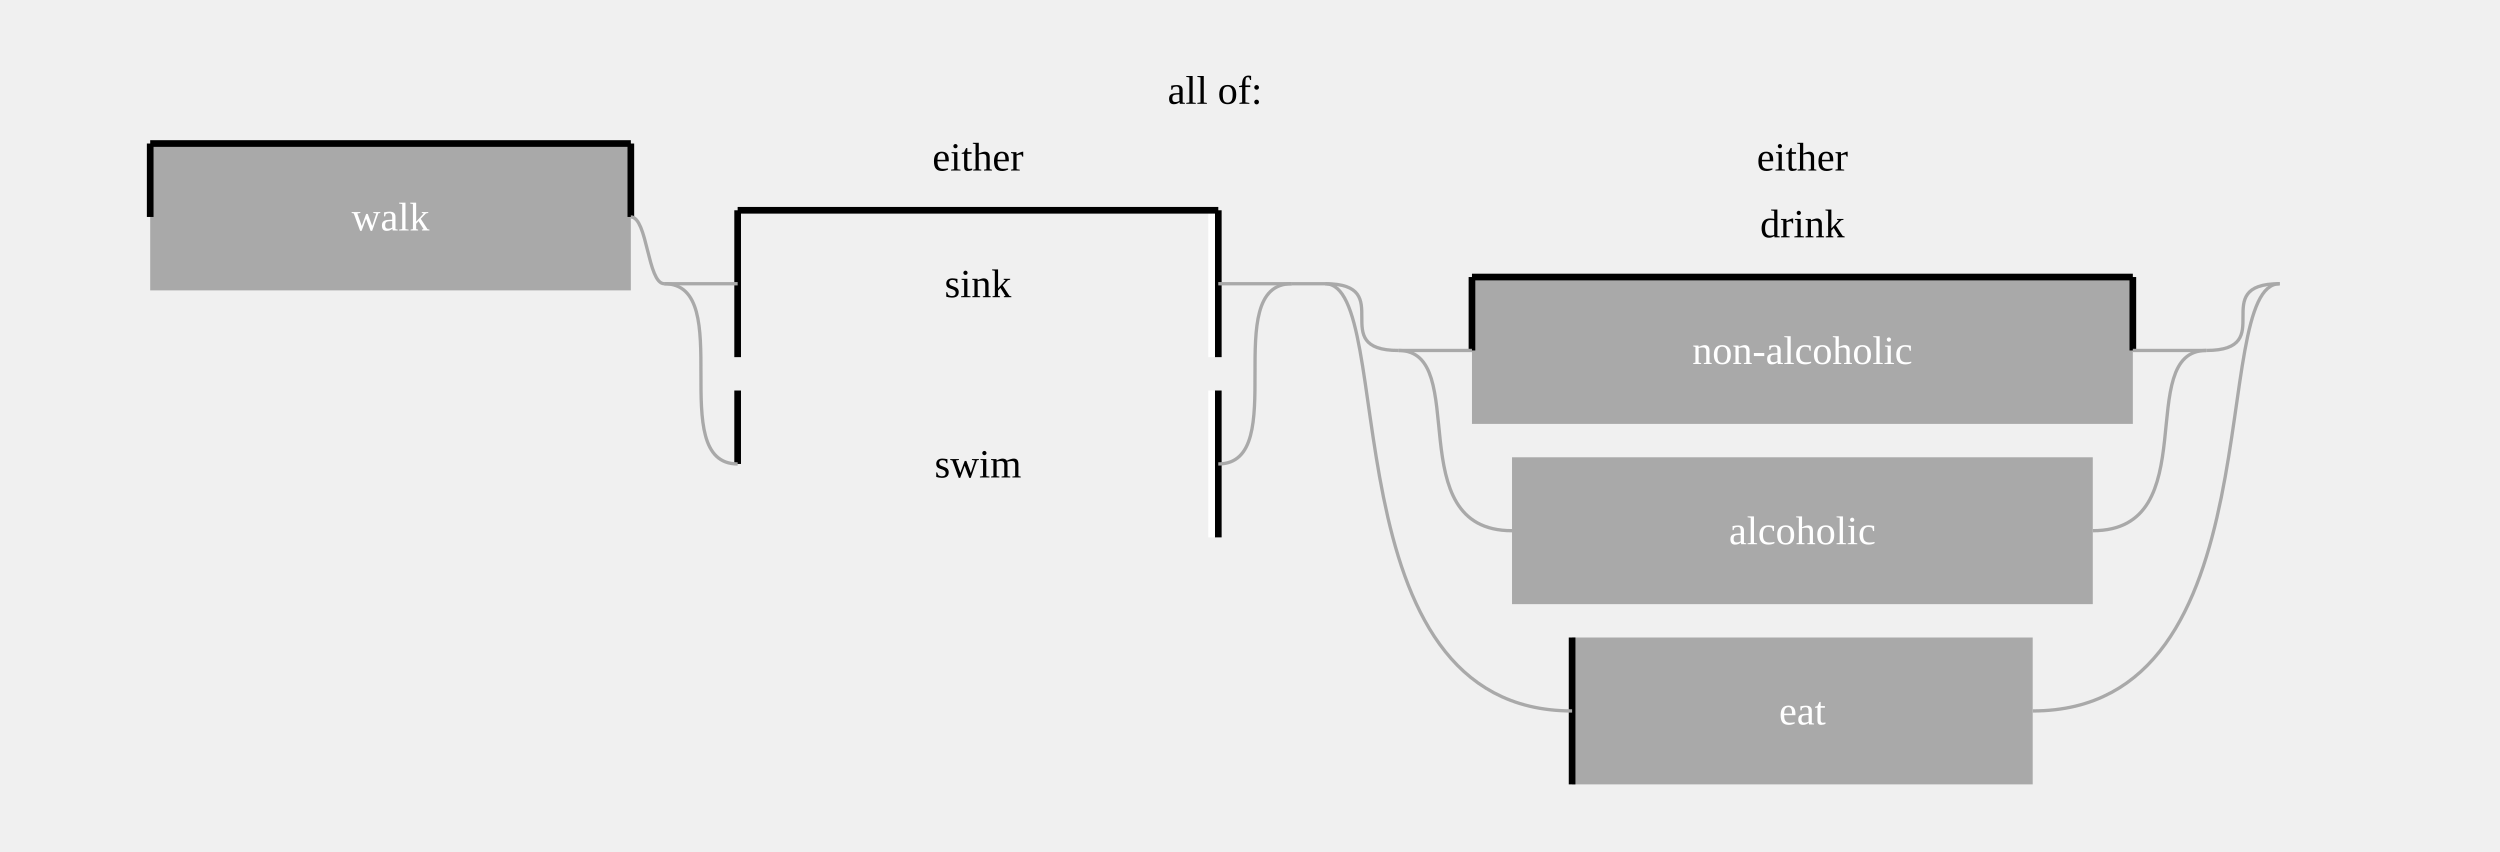
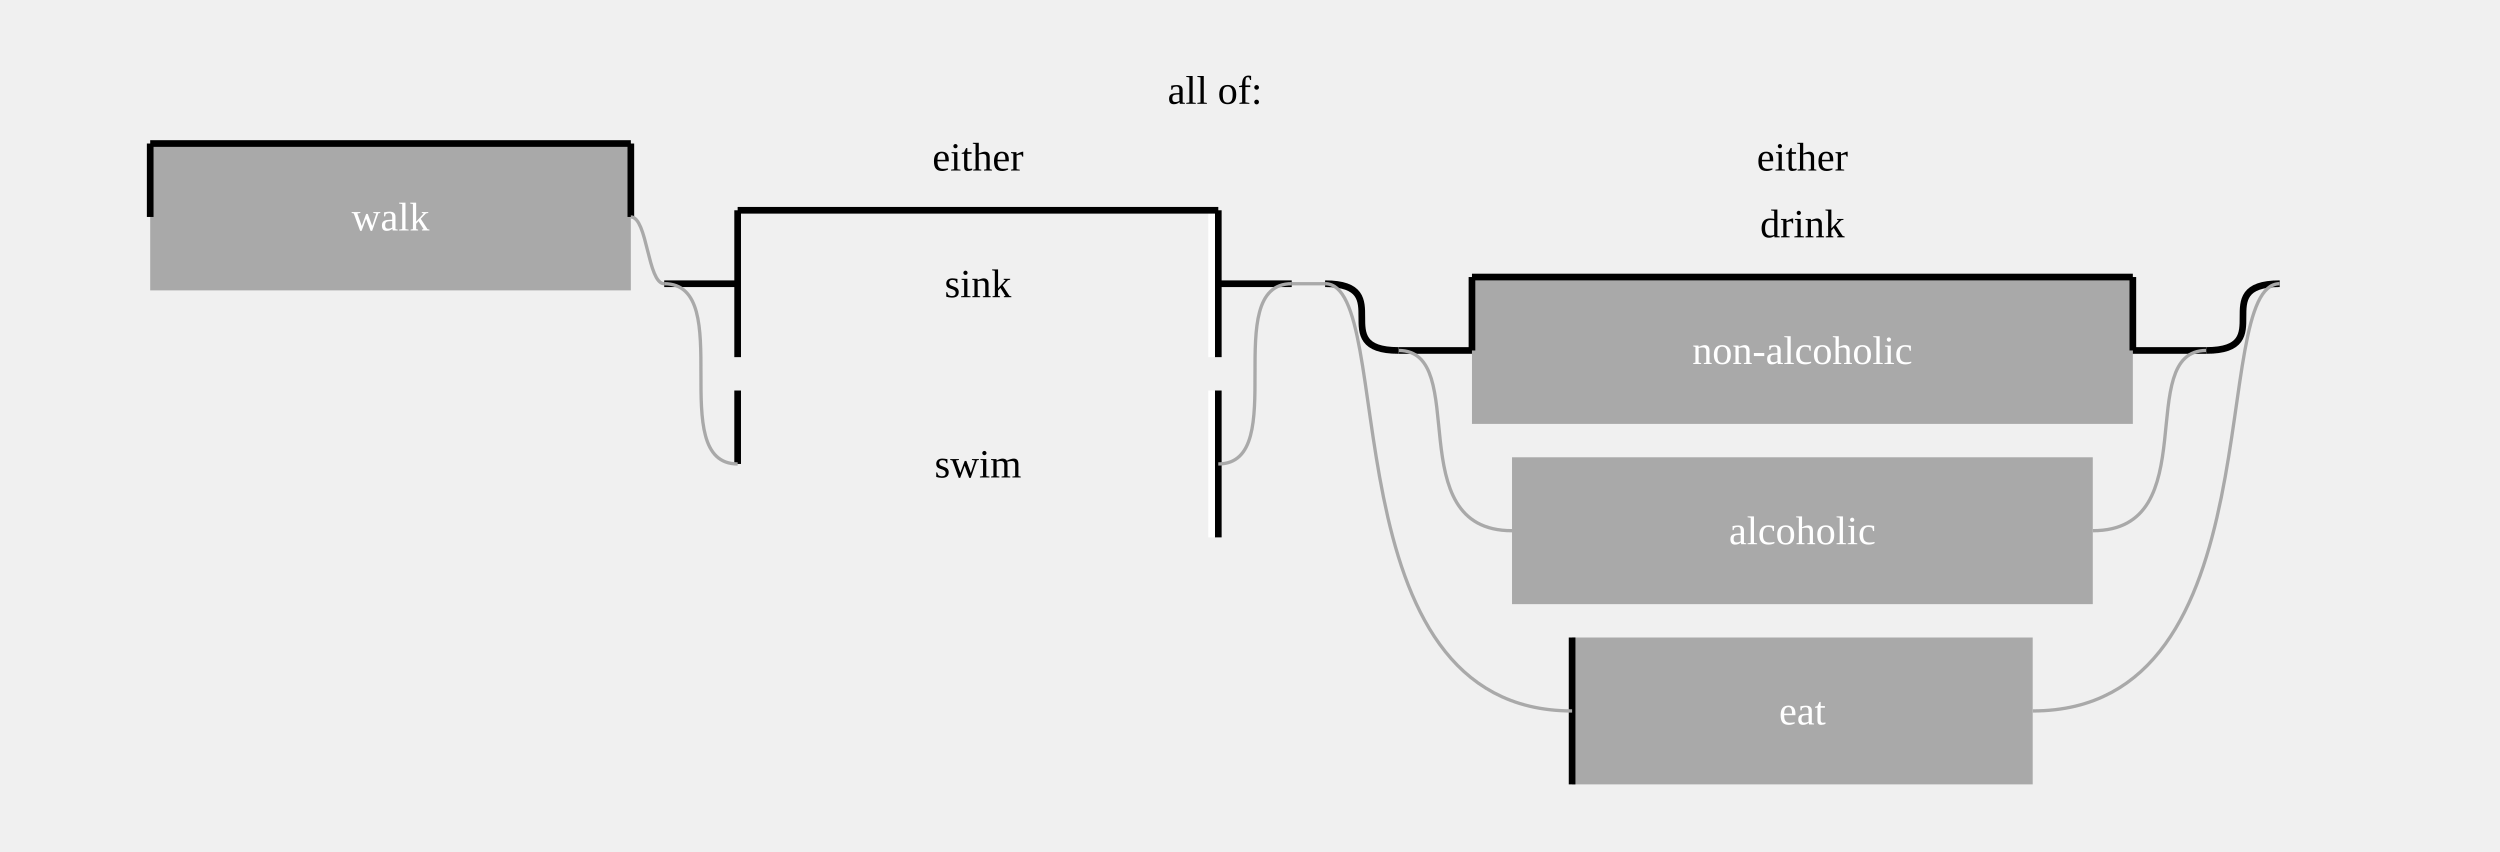
<svg xmlns="http://www.w3.org/2000/svg" width="749" height="255" version="1.11.1">
  <rect fill="darkgrey" stroke="none" x="0" class="textbox" width="144" y="0" transform="translate(22 0)translate(0 20)translate(23 23)" height="44" />
  <text fill="white" dominant-baseline="central" x="72" y="22" transform="translate(22 0)translate(0 20)translate(23 23)" text-anchor="middle">walk</text>
  <line stroke="black" class="leftline.half" stroke-width="2px" y1="0" x1="0" y2="22" transform="translate(22 0)translate(0 20)translate(23 23)" x2="0" />
  <line stroke="black" class="rightline.half" stroke-width="2px" y1="0" x1="144" y2="22" transform="translate(22 0)translate(0 20)translate(23 23)" x2="144" />
  <line stroke="black" class="topline.full" stroke-width="2px" y1="0" x1="0" y2="0" transform="translate(22 0)translate(0 20)translate(23 23)" x2="144" />
  <rect fill="none" stroke="none" x="0" class="textbox" width="144" y="0" transform="translate(0 0)translate(0 10)translate(22 -10)translate(0 20)translate(154 0)translate(22 0)translate(0 20)translate(23 23)" height="44" />
  <text fill="black" dominant-baseline="central" x="72" y="22" transform="translate(0 0)translate(0 10)translate(22 -10)translate(0 20)translate(154 0)translate(22 0)translate(0 20)translate(23 23)" text-anchor="middle">sink</text>
  <line stroke="black" class="leftline.full" stroke-width="2px" y1="0" x1="0" y2="44" transform="translate(0 0)translate(0 10)translate(22 -10)translate(0 20)translate(154 0)translate(22 0)translate(0 20)translate(23 23)" x2="0" />
  <line stroke="black" class="rightline.full" stroke-width="2px" y1="0" x1="144" y2="44" transform="translate(0 0)translate(0 10)translate(22 -10)translate(0 20)translate(154 0)translate(22 0)translate(0 20)translate(23 23)" x2="144" />
  <line stroke="white" class="rightline.full" stroke-width="2px" y1="0" x1="142" y2="44" transform="translate(0 0)translate(0 10)translate(22 -10)translate(0 20)translate(154 0)translate(22 0)translate(0 20)translate(23 23)" x2="142" />
  <line stroke="black" class="topline.full" stroke-width="2px" y1="0" x1="0" y2="0" transform="translate(0 0)translate(0 10)translate(22 -10)translate(0 20)translate(154 0)translate(22 0)translate(0 20)translate(23 23)" x2="144" />
-   <path fill="none" stroke="darkgrey" class="v_connector_in" d="M -22,32 C 0,32 -22,32 0 32" transform="translate(22 -10)translate(0 20)translate(154 0)translate(22 0)translate(0 20)translate(23 23)" />
-   <path fill="none" stroke="darkgrey" class="v_connector_out" d="M 166,32 C 144,32 166,32 144 32" transform="translate(22 -10)translate(0 20)translate(154 0)translate(22 0)translate(0 20)translate(23 23)" />
+   <path fill="none" stroke="black" class="v_connector_in" stroke-width="2px" d="M -22,32 C 0,32 -22,32 0 32" transform="translate(22 -10)translate(0 20)translate(154 0)translate(22 0)translate(0 20)translate(23 23)" />
+   <path fill="none" stroke="black" class="v_connector_out" stroke-width="2px" d="M 166,32 C 144,32 166,32 144 32" transform="translate(22 -10)translate(0 20)translate(154 0)translate(22 0)translate(0 20)translate(23 23)" />
  <rect fill="none" stroke="none" x="0" class="textbox" width="144" y="0" transform="translate(0 0)translate(0 64)translate(22 -10)translate(0 20)translate(154 0)translate(22 0)translate(0 20)translate(23 23)" height="44" />
  <text fill="black" dominant-baseline="central" x="72" y="22" transform="translate(0 0)translate(0 64)translate(22 -10)translate(0 20)translate(154 0)translate(22 0)translate(0 20)translate(23 23)" text-anchor="middle">swim</text>
  <line stroke="black" class="leftline.half" stroke-width="2px" y1="0" x1="0" y2="22" transform="translate(0 0)translate(0 64)translate(22 -10)translate(0 20)translate(154 0)translate(22 0)translate(0 20)translate(23 23)" x2="0" />
  <line stroke="black" class="rightline.full" stroke-width="2px" y1="0" x1="144" y2="44" transform="translate(0 0)translate(0 64)translate(22 -10)translate(0 20)translate(154 0)translate(22 0)translate(0 20)translate(23 23)" x2="144" />
  <line stroke="white" class="rightline.full" stroke-width="2px" y1="0" x1="142" y2="44" transform="translate(0 0)translate(0 64)translate(22 -10)translate(0 20)translate(154 0)translate(22 0)translate(0 20)translate(23 23)" x2="142" />
-   <path fill="none" stroke="darkgrey" class="v_connector_in" d="M -22,32 C 0,32 -22,86 0 86" transform="translate(22 -10)translate(0 20)translate(154 0)translate(22 0)translate(0 20)translate(23 23)" />
-   <path fill="none" stroke="darkgrey" class="v_connector_out" d="M 166,32 C 144,32 166,86 144 86" transform="translate(22 -10)translate(0 20)translate(154 0)translate(22 0)translate(0 20)translate(23 23)" />
+   <path fill="none" stroke="darkgrey" class="v_connector_in" stroke-width="1px" d="M -22,32 C 0,32 -22,86 0 86" transform="translate(22 -10)translate(0 20)translate(154 0)translate(22 0)translate(0 20)translate(23 23)" />
+   <path fill="none" stroke="darkgrey" class="v_connector_out" stroke-width="1px" d="M 166,32 C 144,32 166,86 144 86" transform="translate(22 -10)translate(0 20)translate(154 0)translate(22 0)translate(0 20)translate(23 23)" />
  <text dominant-baseline="hanging" x="78" transform="translate(16 0)translate(154 0)translate(22 0)translate(0 20)translate(23 23)" text-anchor="middle">either</text>
  <path fill="none" stroke="darkgrey" class="h_connector" d="M 144,22 c 5,0 5,20 10 20" transform="translate(22 0)translate(0 20)translate(23 23)" />
  <rect fill="darkgrey" stroke="none" x="0" class="textbox" width="198" y="0" transform="translate(0 0)translate(0 10)translate(22 -10)translate(0 20)translate(0 0)translate(0 10)translate(22 -10)translate(0 20)translate(352 0)translate(22 0)translate(0 20)translate(23 23)" height="44" />
  <text fill="white" dominant-baseline="central" x="99" y="22" transform="translate(0 0)translate(0 10)translate(22 -10)translate(0 20)translate(0 0)translate(0 10)translate(22 -10)translate(0 20)translate(352 0)translate(22 0)translate(0 20)translate(23 23)" text-anchor="middle">non-alcoholic</text>
  <line stroke="black" class="leftline.half" stroke-width="2px" y1="0" x1="0" y2="22" transform="translate(0 0)translate(0 10)translate(22 -10)translate(0 20)translate(0 0)translate(0 10)translate(22 -10)translate(0 20)translate(352 0)translate(22 0)translate(0 20)translate(23 23)" x2="0" />
  <line stroke="black" class="rightline.half" stroke-width="2px" y1="0" x1="198" y2="22" transform="translate(0 0)translate(0 10)translate(22 -10)translate(0 20)translate(0 0)translate(0 10)translate(22 -10)translate(0 20)translate(352 0)translate(22 0)translate(0 20)translate(23 23)" x2="198" />
  <line stroke="black" class="topline.full" stroke-width="2px" y1="0" x1="0" y2="0" transform="translate(0 0)translate(0 10)translate(22 -10)translate(0 20)translate(0 0)translate(0 10)translate(22 -10)translate(0 20)translate(352 0)translate(22 0)translate(0 20)translate(23 23)" x2="198" />
-   <path fill="none" stroke="darkgrey" class="v_connector_in" d="M -22,32 C 0,32 -22,32 0 32" transform="translate(22 -10)translate(0 20)translate(0 0)translate(0 10)translate(22 -10)translate(0 20)translate(352 0)translate(22 0)translate(0 20)translate(23 23)" />
-   <path fill="none" stroke="darkgrey" class="v_connector_out" d="M 220,32 C 198,32 220,32 198 32" transform="translate(22 -10)translate(0 20)translate(0 0)translate(0 10)translate(22 -10)translate(0 20)translate(352 0)translate(22 0)translate(0 20)translate(23 23)" />
+   <path fill="none" stroke="black" class="v_connector_in" stroke-width="2px" d="M -22,32 C 0,32 -22,32 0 32" transform="translate(22 -10)translate(0 20)translate(0 0)translate(0 10)translate(22 -10)translate(0 20)translate(352 0)translate(22 0)translate(0 20)translate(23 23)" />
+   <path fill="none" stroke="black" class="v_connector_out" stroke-width="2px" d="M 220,32 C 198,32 220,32 198 32" transform="translate(22 -10)translate(0 20)translate(0 0)translate(0 10)translate(22 -10)translate(0 20)translate(352 0)translate(22 0)translate(0 20)translate(23 23)" />
  <rect fill="darkgrey" stroke="none" x="0" class="textbox" width="174" y="0" transform="translate(12 0)translate(0 64)translate(22 -10)translate(0 20)translate(0 0)translate(0 10)translate(22 -10)translate(0 20)translate(352 0)translate(22 0)translate(0 20)translate(23 23)" height="44" />
  <text fill="white" dominant-baseline="central" x="87" y="22" transform="translate(12 0)translate(0 64)translate(22 -10)translate(0 20)translate(0 0)translate(0 10)translate(22 -10)translate(0 20)translate(352 0)translate(22 0)translate(0 20)translate(23 23)" text-anchor="middle">alcoholic</text>
-   <path fill="none" stroke="darkgrey" class="v_connector_in" d="M -22,32 C 0,32 -22,86 12 86" transform="translate(22 -10)translate(0 20)translate(0 0)translate(0 10)translate(22 -10)translate(0 20)translate(352 0)translate(22 0)translate(0 20)translate(23 23)" />
-   <path fill="none" stroke="darkgrey" class="v_connector_out" d="M 220,32 C 198,32 220,86 186 86" transform="translate(22 -10)translate(0 20)translate(0 0)translate(0 10)translate(22 -10)translate(0 20)translate(352 0)translate(22 0)translate(0 20)translate(23 23)" />
+   <path fill="none" stroke="darkgrey" class="v_connector_in" stroke-width="1px" d="M -22,32 C 0,32 -22,86 12 86" transform="translate(22 -10)translate(0 20)translate(0 0)translate(0 10)translate(22 -10)translate(0 20)translate(352 0)translate(22 0)translate(0 20)translate(23 23)" />
+   <path fill="none" stroke="darkgrey" class="v_connector_out" stroke-width="1px" d="M 220,32 C 198,32 220,86 186 86" transform="translate(22 -10)translate(0 20)translate(0 0)translate(0 10)translate(22 -10)translate(0 20)translate(352 0)translate(22 0)translate(0 20)translate(23 23)" />
  <text dominant-baseline="hanging" x="75" transform="translate(46 0)translate(0 0)translate(0 10)translate(22 -10)translate(0 20)translate(352 0)translate(22 0)translate(0 20)translate(23 23)" text-anchor="middle">drink</text>
-   <path fill="none" stroke="darkgrey" class="v_connector_in" d="M -22,32 C 0,32 -22,52 0 52" transform="translate(22 -10)translate(0 20)translate(352 0)translate(22 0)translate(0 20)translate(23 23)" />
-   <path fill="none" stroke="darkgrey" class="v_connector_out" d="M 264,32 C 242,32 264,52 242 52" transform="translate(22 -10)translate(0 20)translate(352 0)translate(22 0)translate(0 20)translate(23 23)" />
+   <path fill="none" stroke="black" class="v_connector_in" stroke-width="2px" d="M -22,32 C 0,32 -22,52 0 52" transform="translate(22 -10)translate(0 20)translate(352 0)translate(22 0)translate(0 20)translate(23 23)" />
+   <path fill="none" stroke="black" class="v_connector_out" stroke-width="2px" d="M 264,32 C 242,32 264,52 242 52" transform="translate(22 -10)translate(0 20)translate(352 0)translate(22 0)translate(0 20)translate(23 23)" />
  <rect fill="darkgrey" stroke="none" x="0" class="textbox" width="138" y="0" transform="translate(52 0)translate(0 138)translate(22 -10)translate(0 20)translate(352 0)translate(22 0)translate(0 20)translate(23 23)" height="44" />
  <text fill="white" dominant-baseline="central" x="69" y="22" transform="translate(52 0)translate(0 138)translate(22 -10)translate(0 20)translate(352 0)translate(22 0)translate(0 20)translate(23 23)" text-anchor="middle">eat</text>
  <line stroke="black" class="leftline.full" stroke-width="2px" y1="0" x1="0" y2="44" transform="translate(52 0)translate(0 138)translate(22 -10)translate(0 20)translate(352 0)translate(22 0)translate(0 20)translate(23 23)" x2="0" />
-   <path fill="none" stroke="darkgrey" class="v_connector_in" d="M -22,32 C 0,32 -22,160 52 160" transform="translate(22 -10)translate(0 20)translate(352 0)translate(22 0)translate(0 20)translate(23 23)" />
-   <path fill="none" stroke="darkgrey" class="v_connector_out" d="M 264,32 C 242,32 264,160 190 160" transform="translate(22 -10)translate(0 20)translate(352 0)translate(22 0)translate(0 20)translate(23 23)" />
+   <path fill="none" stroke="darkgrey" class="v_connector_in" stroke-width="1px" d="M -22,32 C 0,32 -22,160 52 160" transform="translate(22 -10)translate(0 20)translate(352 0)translate(22 0)translate(0 20)translate(23 23)" />
+   <path fill="none" stroke="darkgrey" class="v_connector_out" stroke-width="1px" d="M 264,32 C 242,32 264,160 190 160" transform="translate(22 -10)translate(0 20)translate(352 0)translate(22 0)translate(0 20)translate(23 23)" />
  <text dominant-baseline="hanging" x="78" transform="translate(65 0)translate(352 0)translate(22 0)translate(0 20)translate(23 23)" text-anchor="middle">either</text>
  <path fill="none" stroke="darkgrey" class="h_connector" d="M 342,42 c 5,0 5,0 10 0" transform="translate(22 0)translate(0 20)translate(23 23)" />
  <text dominant-baseline="hanging" x="81" transform="translate(260 0)translate(23 23)" text-anchor="middle">all of:</text>
</svg>
